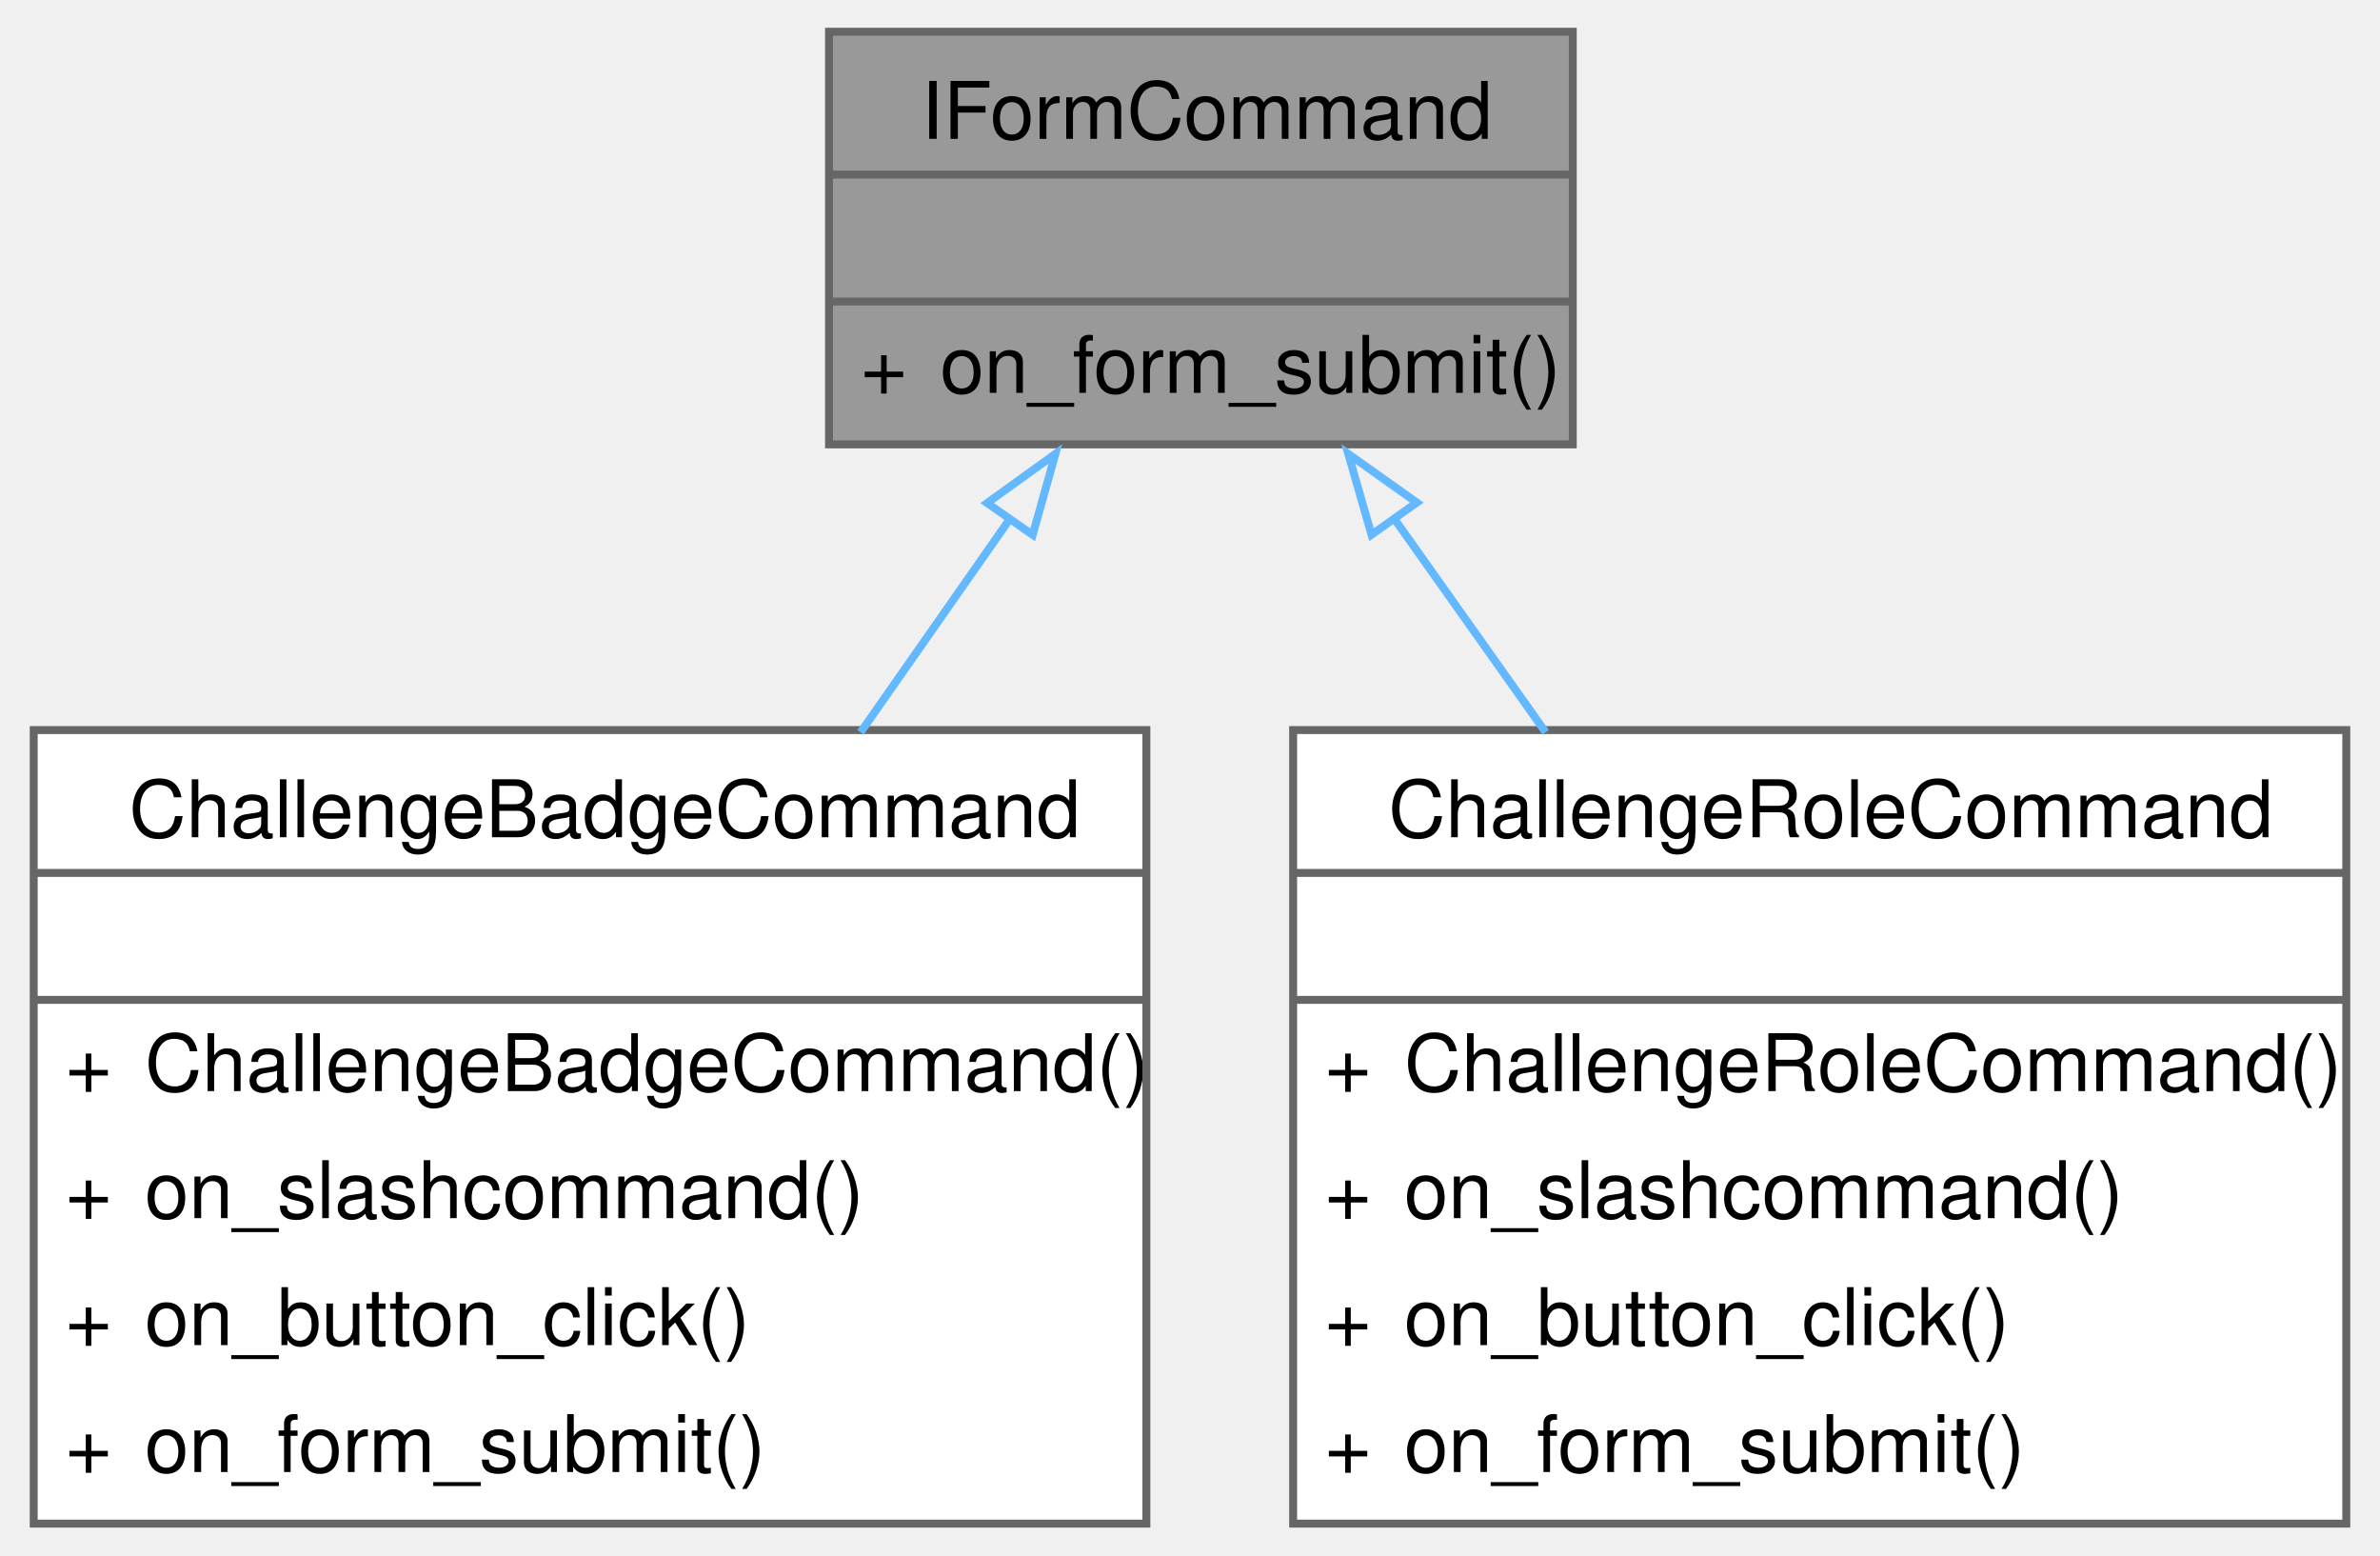
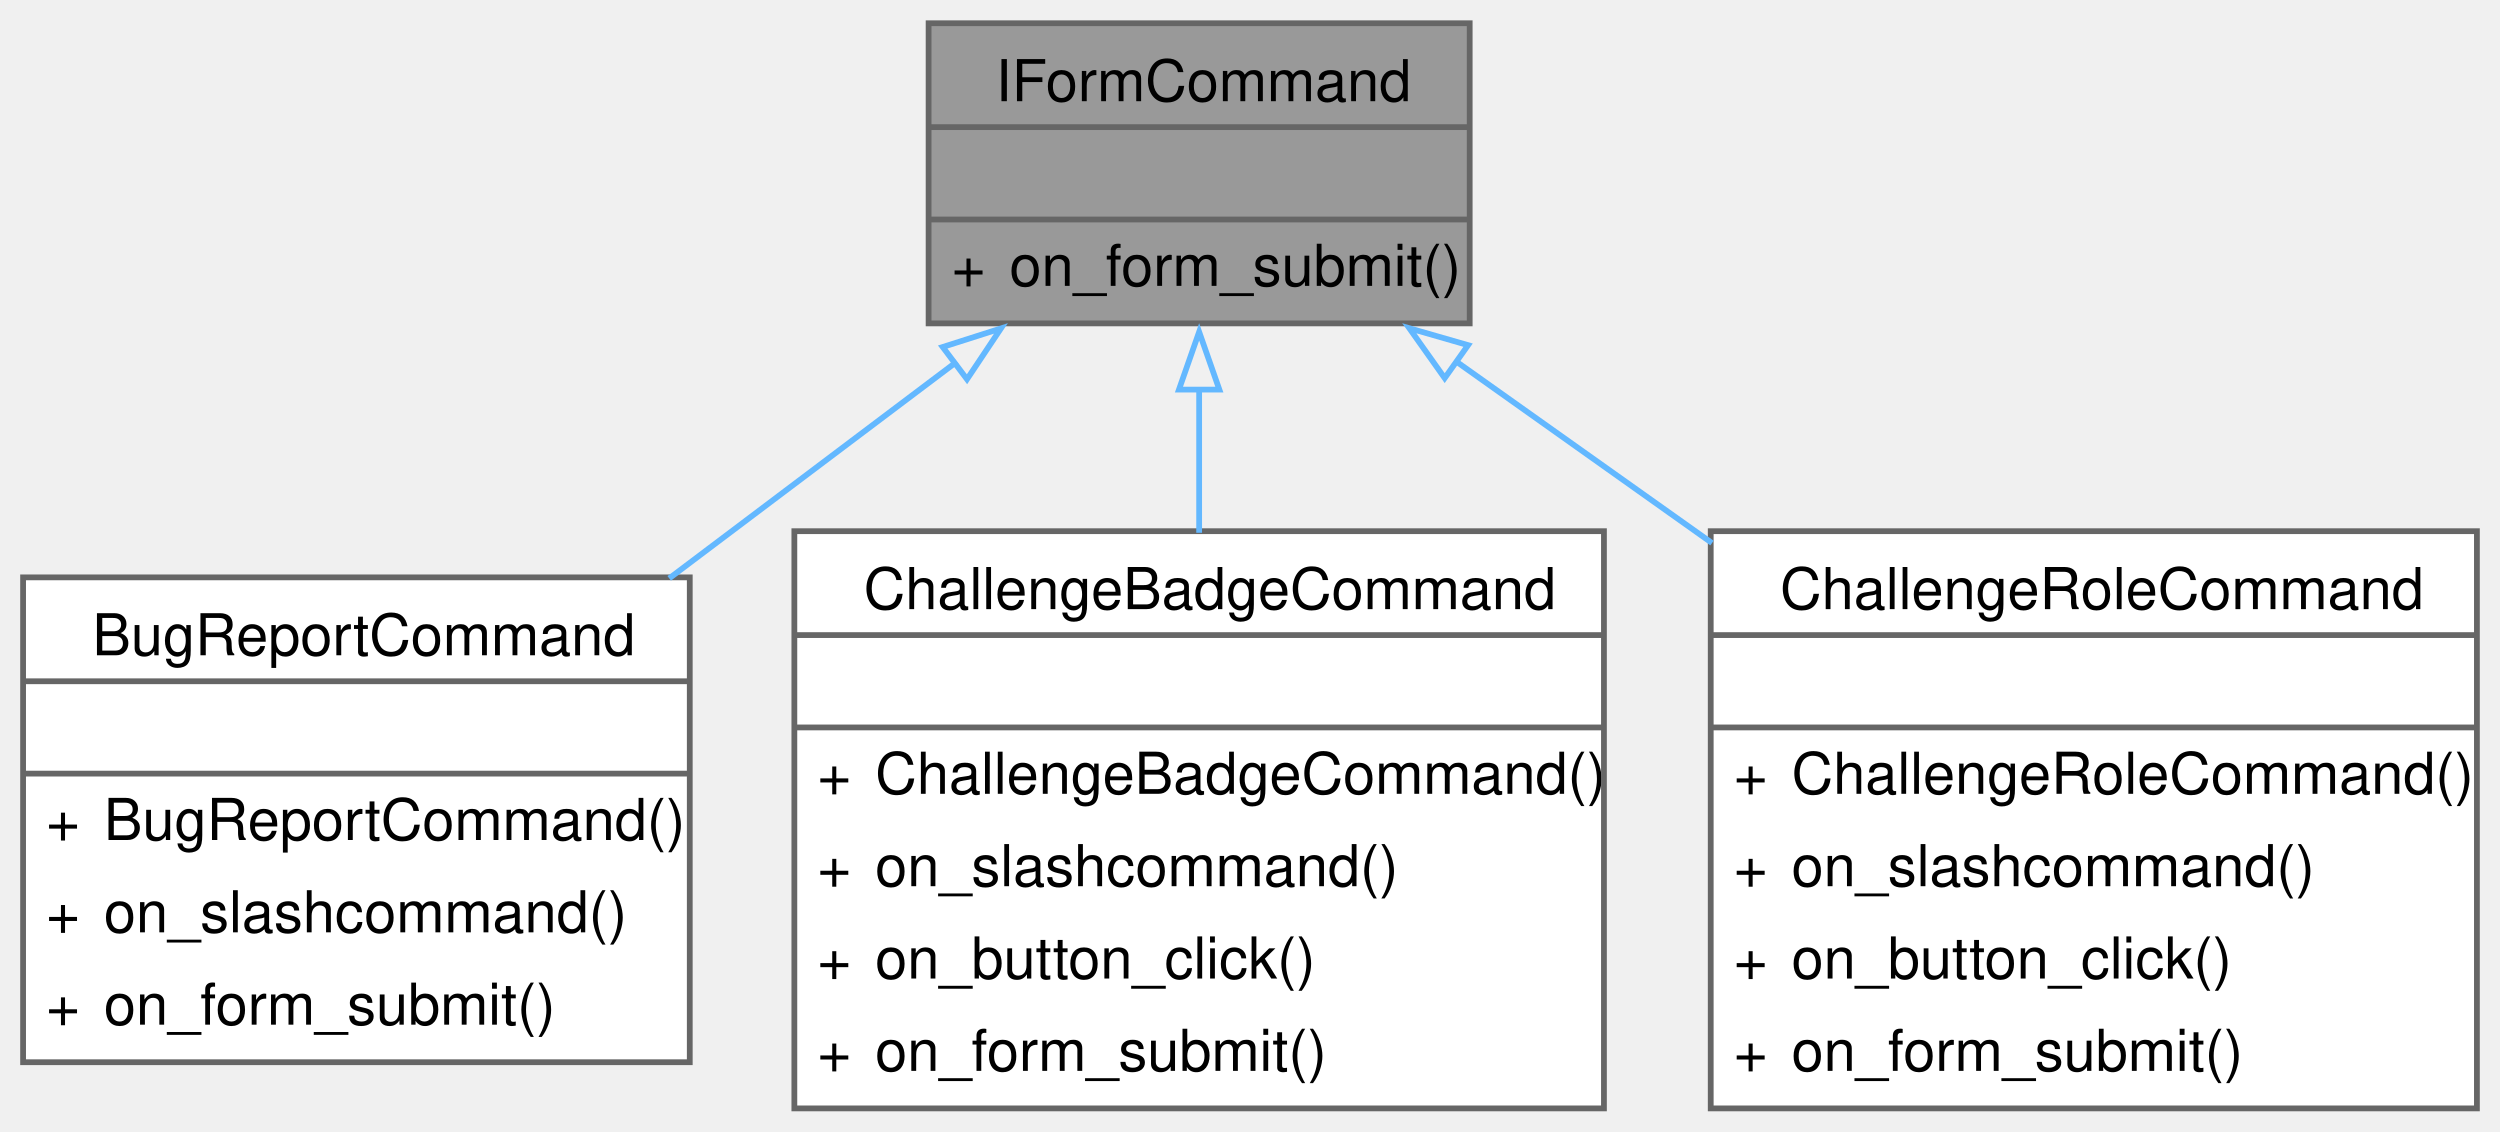
- <svg xmlns="http://www.w3.org/2000/svg" xmlns:xlink="http://www.w3.org/1999/xlink" width="300pt" height="196pt" viewBox="0.00 0.00 299.50 196.00">
+ <svg xmlns="http://www.w3.org/2000/svg" xmlns:xlink="http://www.w3.org/1999/xlink" width="433pt" height="196pt" viewBox="0.00 0.00 433.12 196.00">
  <g id="graph0" class="graph" transform="scale(1 1) rotate(0) translate(4 192)">
    <g id="Node000001" class="node">
      <g id="a_Node000001">
        <a xlink:title=" ">
-           <polygon fill="#999999" stroke="none" points="194,-188 100.25,-188 100.25,-136 194,-136 194,-188" />
-           <text text-anchor="start" x="111.88" y="-174.5" font-family="Helvetica,sans-Serif" font-size="10.00">IFormCommand</text>
-           <text text-anchor="start" x="145.62" y="-158.5" font-family="Helvetica,sans-Serif" font-size="10.00"> </text>
-           <text text-anchor="start" x="104.25" y="-142.5" font-family="Helvetica,sans-Serif" font-size="10.00">+</text>
-           <text text-anchor="start" x="114.25" y="-142.5" font-family="Helvetica,sans-Serif" font-size="10.00">on_form_submit()</text>
-           <polygon fill="#666666" stroke="#666666" points="100.25,-170 100.25,-170 194,-170 194,-170 100.25,-170" />
-           <polygon fill="#666666" stroke="#666666" points="100.25,-154 100.25,-154 194,-154 194,-154 100.25,-154" />
-           <polygon fill="none" stroke="#666666" points="100.25,-136 100.25,-188 194,-188 194,-136 100.25,-136" />
+           <polygon fill="#999999" stroke="none" points="250.62,-188 156.88,-188 156.88,-136 250.62,-136 250.62,-188" />
+           <text text-anchor="start" x="168.5" y="-174.5" font-family="Helvetica,sans-Serif" font-size="10.00">IFormCommand</text>
+           <text text-anchor="start" x="202.25" y="-158.5" font-family="Helvetica,sans-Serif" font-size="10.00"> </text>
+           <text text-anchor="start" x="160.88" y="-142.5" font-family="Helvetica,sans-Serif" font-size="10.00">+</text>
+           <text text-anchor="start" x="170.88" y="-142.5" font-family="Helvetica,sans-Serif" font-size="10.00">on_form_submit()</text>
+           <polygon fill="#666666" stroke="#666666" points="156.88,-170 156.88,-170 250.62,-170 250.62,-170 156.88,-170" />
+           <polygon fill="#666666" stroke="#666666" points="156.88,-154 156.88,-154 250.62,-154 250.62,-154 156.88,-154" />
+           <polygon fill="none" stroke="#666666" points="156.88,-136 156.88,-188 250.62,-188 250.62,-136 156.88,-136" />
        </a>
      </g>
    </g>
    <g id="Node000002" class="node">
      <g id="a_Node000002">
-         <a xlink:href="classChallengeBadgeCommand.html" target="_top" xlink:title=" ">
-           <polygon fill="white" stroke="none" points="140.25,-100 0,-100 0,0 140.25,0 140.25,-100" />
-           <text text-anchor="start" x="12" y="-86.5" font-family="Helvetica,sans-Serif" font-size="10.00">ChallengeBadgeCommand</text>
-           <text text-anchor="start" x="68.62" y="-70.5" font-family="Helvetica,sans-Serif" font-size="10.00"> </text>
-           <text text-anchor="start" x="4" y="-54.5" font-family="Helvetica,sans-Serif" font-size="10.00">+</text>
-           <text text-anchor="start" x="14" y="-54.5" font-family="Helvetica,sans-Serif" font-size="10.00">ChallengeBadgeCommand()</text>
-           <text text-anchor="start" x="4" y="-38.5" font-family="Helvetica,sans-Serif" font-size="10.00">+</text>
-           <text text-anchor="start" x="14" y="-38.5" font-family="Helvetica,sans-Serif" font-size="10.00">on_slashcommand()</text>
-           <text text-anchor="start" x="4" y="-22.5" font-family="Helvetica,sans-Serif" font-size="10.00">+</text>
-           <text text-anchor="start" x="14" y="-22.5" font-family="Helvetica,sans-Serif" font-size="10.00">on_button_click()</text>
-           <text text-anchor="start" x="4" y="-6.5" font-family="Helvetica,sans-Serif" font-size="10.00">+</text>
-           <text text-anchor="start" x="14" y="-6.5" font-family="Helvetica,sans-Serif" font-size="10.00">on_form_submit()</text>
-           <polygon fill="#666666" stroke="#666666" points="0,-82 0,-82 140.25,-82 140.25,-82 0,-82" />
-           <polygon fill="#666666" stroke="#666666" points="0,-66 0,-66 140.25,-66 140.25,-66 0,-66" />
-           <polygon fill="none" stroke="#666666" points="0,0 0,-100 140.25,-100 140.25,0 0,0" />
+         <a xlink:href="classBugReportCommand.html" target="_top" xlink:title=" ">
+           <polygon fill="white" stroke="none" points="115.5,-92 0,-92 0,-8 115.5,-8 115.5,-92" />
+           <text text-anchor="start" x="12" y="-78.5" font-family="Helvetica,sans-Serif" font-size="10.00">BugReportCommand</text>
+           <text text-anchor="start" x="56.25" y="-62.5" font-family="Helvetica,sans-Serif" font-size="10.00"> </text>
+           <text text-anchor="start" x="4" y="-46.5" font-family="Helvetica,sans-Serif" font-size="10.00">+</text>
+           <text text-anchor="start" x="14" y="-46.5" font-family="Helvetica,sans-Serif" font-size="10.00">BugReportCommand()</text>
+           <text text-anchor="start" x="4" y="-30.5" font-family="Helvetica,sans-Serif" font-size="10.00">+</text>
+           <text text-anchor="start" x="14" y="-30.5" font-family="Helvetica,sans-Serif" font-size="10.00">on_slashcommand()</text>
+           <text text-anchor="start" x="4" y="-14.5" font-family="Helvetica,sans-Serif" font-size="10.00">+</text>
+           <text text-anchor="start" x="14" y="-14.5" font-family="Helvetica,sans-Serif" font-size="10.00">on_form_submit()</text>
+           <polygon fill="#666666" stroke="#666666" points="0,-74 0,-74 115.5,-74 115.5,-74 0,-74" />
+           <polygon fill="#666666" stroke="#666666" points="0,-58 0,-58 115.5,-58 115.5,-58 0,-58" />
+           <polygon fill="none" stroke="#666666" points="0,-8 0,-92 115.5,-92 115.5,-8 0,-8" />
        </a>
      </g>
    </g>
    <g id="edge1_Node000001_Node000002" class="edge">
      <g id="a_edge1_Node000001_Node000002">
        <a xlink:title=" ">
-           <path fill="none" stroke="#63b8ff" d="M123.15,-126.76C117.16,-118.19 110.61,-108.84 104.23,-99.72" />
-           <polygon fill="none" stroke="#63b8ff" points="120.18,-128.61 128.78,-134.8 125.92,-124.6 120.18,-128.61" />
+           <path fill="none" stroke="#63b8ff" d="M161.77,-129.37C146.24,-117.67 128.4,-104.23 111.94,-91.83" />
+           <polygon fill="none" stroke="#63b8ff" points="159.32,-131.91 169.41,-135.13 163.53,-126.32 159.32,-131.91" />
        </a>
      </g>
    </g>
    <g id="Node000003" class="node">
      <g id="a_Node000003">
-         <a xlink:href="classChallengeRoleCommand.html" target="_top" xlink:title=" ">
-           <polygon fill="white" stroke="none" points="291.5,-100 158.75,-100 158.75,0 291.5,0 291.5,-100" />
-           <text text-anchor="start" x="170.75" y="-86.5" font-family="Helvetica,sans-Serif" font-size="10.00">ChallengeRoleCommand</text>
-           <text text-anchor="start" x="223.62" y="-70.5" font-family="Helvetica,sans-Serif" font-size="10.00"> </text>
-           <text text-anchor="start" x="162.75" y="-54.5" font-family="Helvetica,sans-Serif" font-size="10.00">+</text>
-           <text text-anchor="start" x="172.75" y="-54.5" font-family="Helvetica,sans-Serif" font-size="10.00">ChallengeRoleCommand()</text>
-           <text text-anchor="start" x="162.75" y="-38.5" font-family="Helvetica,sans-Serif" font-size="10.00">+</text>
-           <text text-anchor="start" x="172.75" y="-38.5" font-family="Helvetica,sans-Serif" font-size="10.00">on_slashcommand()</text>
-           <text text-anchor="start" x="162.75" y="-22.5" font-family="Helvetica,sans-Serif" font-size="10.00">+</text>
-           <text text-anchor="start" x="172.75" y="-22.5" font-family="Helvetica,sans-Serif" font-size="10.00">on_button_click()</text>
-           <text text-anchor="start" x="162.75" y="-6.5" font-family="Helvetica,sans-Serif" font-size="10.00">+</text>
-           <text text-anchor="start" x="172.75" y="-6.5" font-family="Helvetica,sans-Serif" font-size="10.00">on_form_submit()</text>
-           <polygon fill="#666666" stroke="#666666" points="158.75,-82 158.75,-82 291.5,-82 291.5,-82 158.75,-82" />
-           <polygon fill="#666666" stroke="#666666" points="158.75,-66 158.75,-66 291.5,-66 291.5,-66 158.75,-66" />
-           <polygon fill="none" stroke="#666666" points="158.75,0 158.75,-100 291.5,-100 291.5,0 158.75,0" />
+         <a xlink:href="classChallengeBadgeCommand.html" target="_top" xlink:title=" ">
+           <polygon fill="white" stroke="none" points="273.88,-100 133.62,-100 133.62,0 273.88,0 273.88,-100" />
+           <text text-anchor="start" x="145.62" y="-86.5" font-family="Helvetica,sans-Serif" font-size="10.00">ChallengeBadgeCommand</text>
+           <text text-anchor="start" x="202.25" y="-70.5" font-family="Helvetica,sans-Serif" font-size="10.00"> </text>
+           <text text-anchor="start" x="137.62" y="-54.5" font-family="Helvetica,sans-Serif" font-size="10.00">+</text>
+           <text text-anchor="start" x="147.62" y="-54.5" font-family="Helvetica,sans-Serif" font-size="10.00">ChallengeBadgeCommand()</text>
+           <text text-anchor="start" x="137.62" y="-38.5" font-family="Helvetica,sans-Serif" font-size="10.00">+</text>
+           <text text-anchor="start" x="147.62" y="-38.5" font-family="Helvetica,sans-Serif" font-size="10.00">on_slashcommand()</text>
+           <text text-anchor="start" x="137.62" y="-22.5" font-family="Helvetica,sans-Serif" font-size="10.00">+</text>
+           <text text-anchor="start" x="147.62" y="-22.5" font-family="Helvetica,sans-Serif" font-size="10.00">on_button_click()</text>
+           <text text-anchor="start" x="137.62" y="-6.5" font-family="Helvetica,sans-Serif" font-size="10.00">+</text>
+           <text text-anchor="start" x="147.62" y="-6.5" font-family="Helvetica,sans-Serif" font-size="10.00">on_form_submit()</text>
+           <polygon fill="#666666" stroke="#666666" points="133.62,-82 133.62,-82 273.88,-82 273.88,-82 133.62,-82" />
+           <polygon fill="#666666" stroke="#666666" points="133.62,-66 133.62,-66 273.88,-66 273.88,-66 133.62,-66" />
+           <polygon fill="none" stroke="#666666" points="133.62,0 133.62,-100 273.88,-100 273.88,0 133.62,0" />
        </a>
      </g>
    </g>
    <g id="edge2_Node000001_Node000003" class="edge">
      <g id="a_edge2_Node000001_Node000003">
        <a xlink:title=" ">
-           <path fill="none" stroke="#63b8ff" d="M171.41,-126.76C177.48,-118.19 184.11,-108.84 190.58,-99.72" />
-           <polygon fill="none" stroke="#63b8ff" points="168.63,-124.62 165.7,-134.8 174.34,-128.67 168.63,-124.62" />
+           <path fill="none" stroke="#63b8ff" d="M203.75,-124.53C203.75,-116.58 203.75,-108.05 203.75,-99.72" />
+           <polygon fill="none" stroke="#63b8ff" points="200.25,-124.53 203.75,-134.53 207.25,-124.53 200.25,-124.53" />
+         </a>
+       </g>
+     </g>
+     <g id="Node000004" class="node">
+       <g id="a_Node000004">
+         <a xlink:href="classChallengeRoleCommand.html" target="_top" xlink:title=" ">
+           <polygon fill="white" stroke="none" points="425.12,-100 292.38,-100 292.38,0 425.12,0 425.12,-100" />
+           <text text-anchor="start" x="304.38" y="-86.5" font-family="Helvetica,sans-Serif" font-size="10.00">ChallengeRoleCommand</text>
+           <text text-anchor="start" x="357.25" y="-70.5" font-family="Helvetica,sans-Serif" font-size="10.00"> </text>
+           <text text-anchor="start" x="296.38" y="-54.5" font-family="Helvetica,sans-Serif" font-size="10.00">+</text>
+           <text text-anchor="start" x="306.38" y="-54.5" font-family="Helvetica,sans-Serif" font-size="10.00">ChallengeRoleCommand()</text>
+           <text text-anchor="start" x="296.38" y="-38.5" font-family="Helvetica,sans-Serif" font-size="10.00">+</text>
+           <text text-anchor="start" x="306.38" y="-38.5" font-family="Helvetica,sans-Serif" font-size="10.00">on_slashcommand()</text>
+           <text text-anchor="start" x="296.38" y="-22.5" font-family="Helvetica,sans-Serif" font-size="10.00">+</text>
+           <text text-anchor="start" x="306.38" y="-22.5" font-family="Helvetica,sans-Serif" font-size="10.00">on_button_click()</text>
+           <text text-anchor="start" x="296.38" y="-6.5" font-family="Helvetica,sans-Serif" font-size="10.00">+</text>
+           <text text-anchor="start" x="306.38" y="-6.5" font-family="Helvetica,sans-Serif" font-size="10.00">on_form_submit()</text>
+           <polygon fill="#666666" stroke="#666666" points="292.38,-82 292.38,-82 425.12,-82 425.12,-82 292.38,-82" />
+           <polygon fill="#666666" stroke="#666666" points="292.38,-66 292.38,-66 425.12,-66 425.12,-66 292.38,-66" />
+           <polygon fill="none" stroke="#666666" points="292.38,0 292.38,-100 425.12,-100 425.12,0 292.38,0" />
+         </a>
+       </g>
+     </g>
+     <g id="edge3_Node000001_Node000004" class="edge">
+       <g id="a_edge3_Node000001_Node000004">
+         <a xlink:title=" ">
+           <path fill="none" stroke="#63b8ff" d="M248.2,-129.46C262.04,-119.63 277.61,-108.59 292.6,-97.95" />
+           <polygon fill="none" stroke="#63b8ff" points="246.29,-126.52 240.16,-135.16 250.34,-132.23 246.29,-126.52" />
        </a>
      </g>
    </g>
  </g>
</svg>
